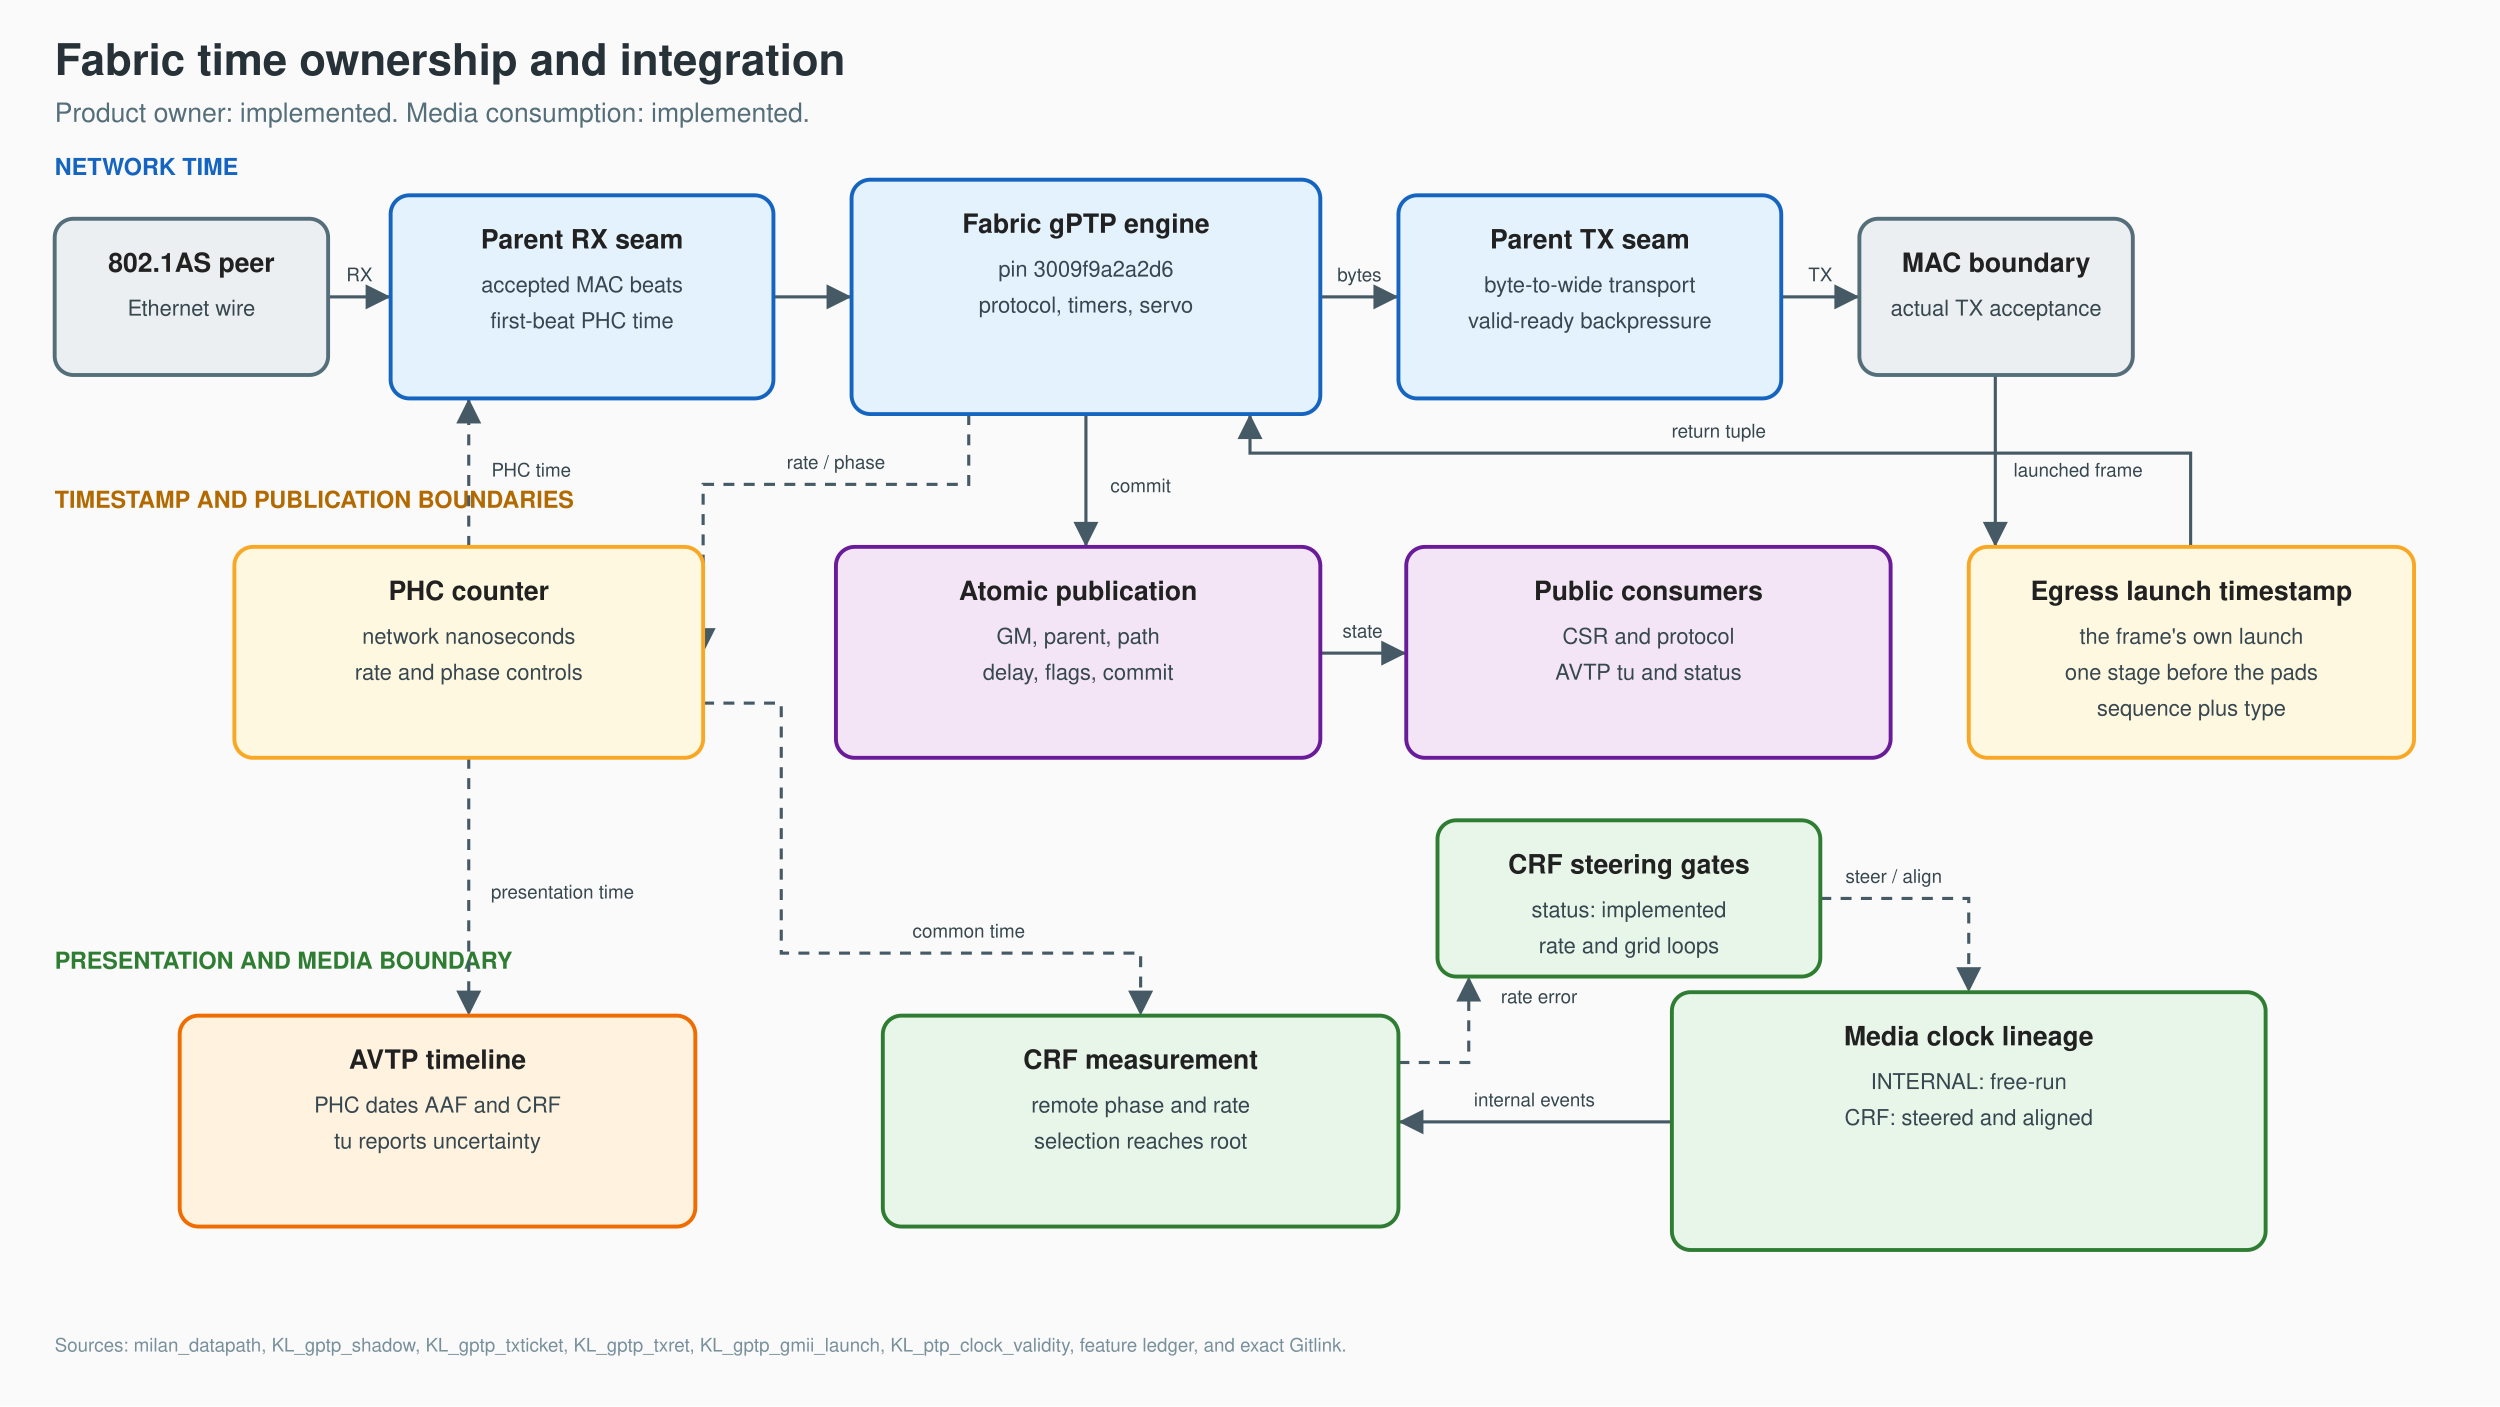
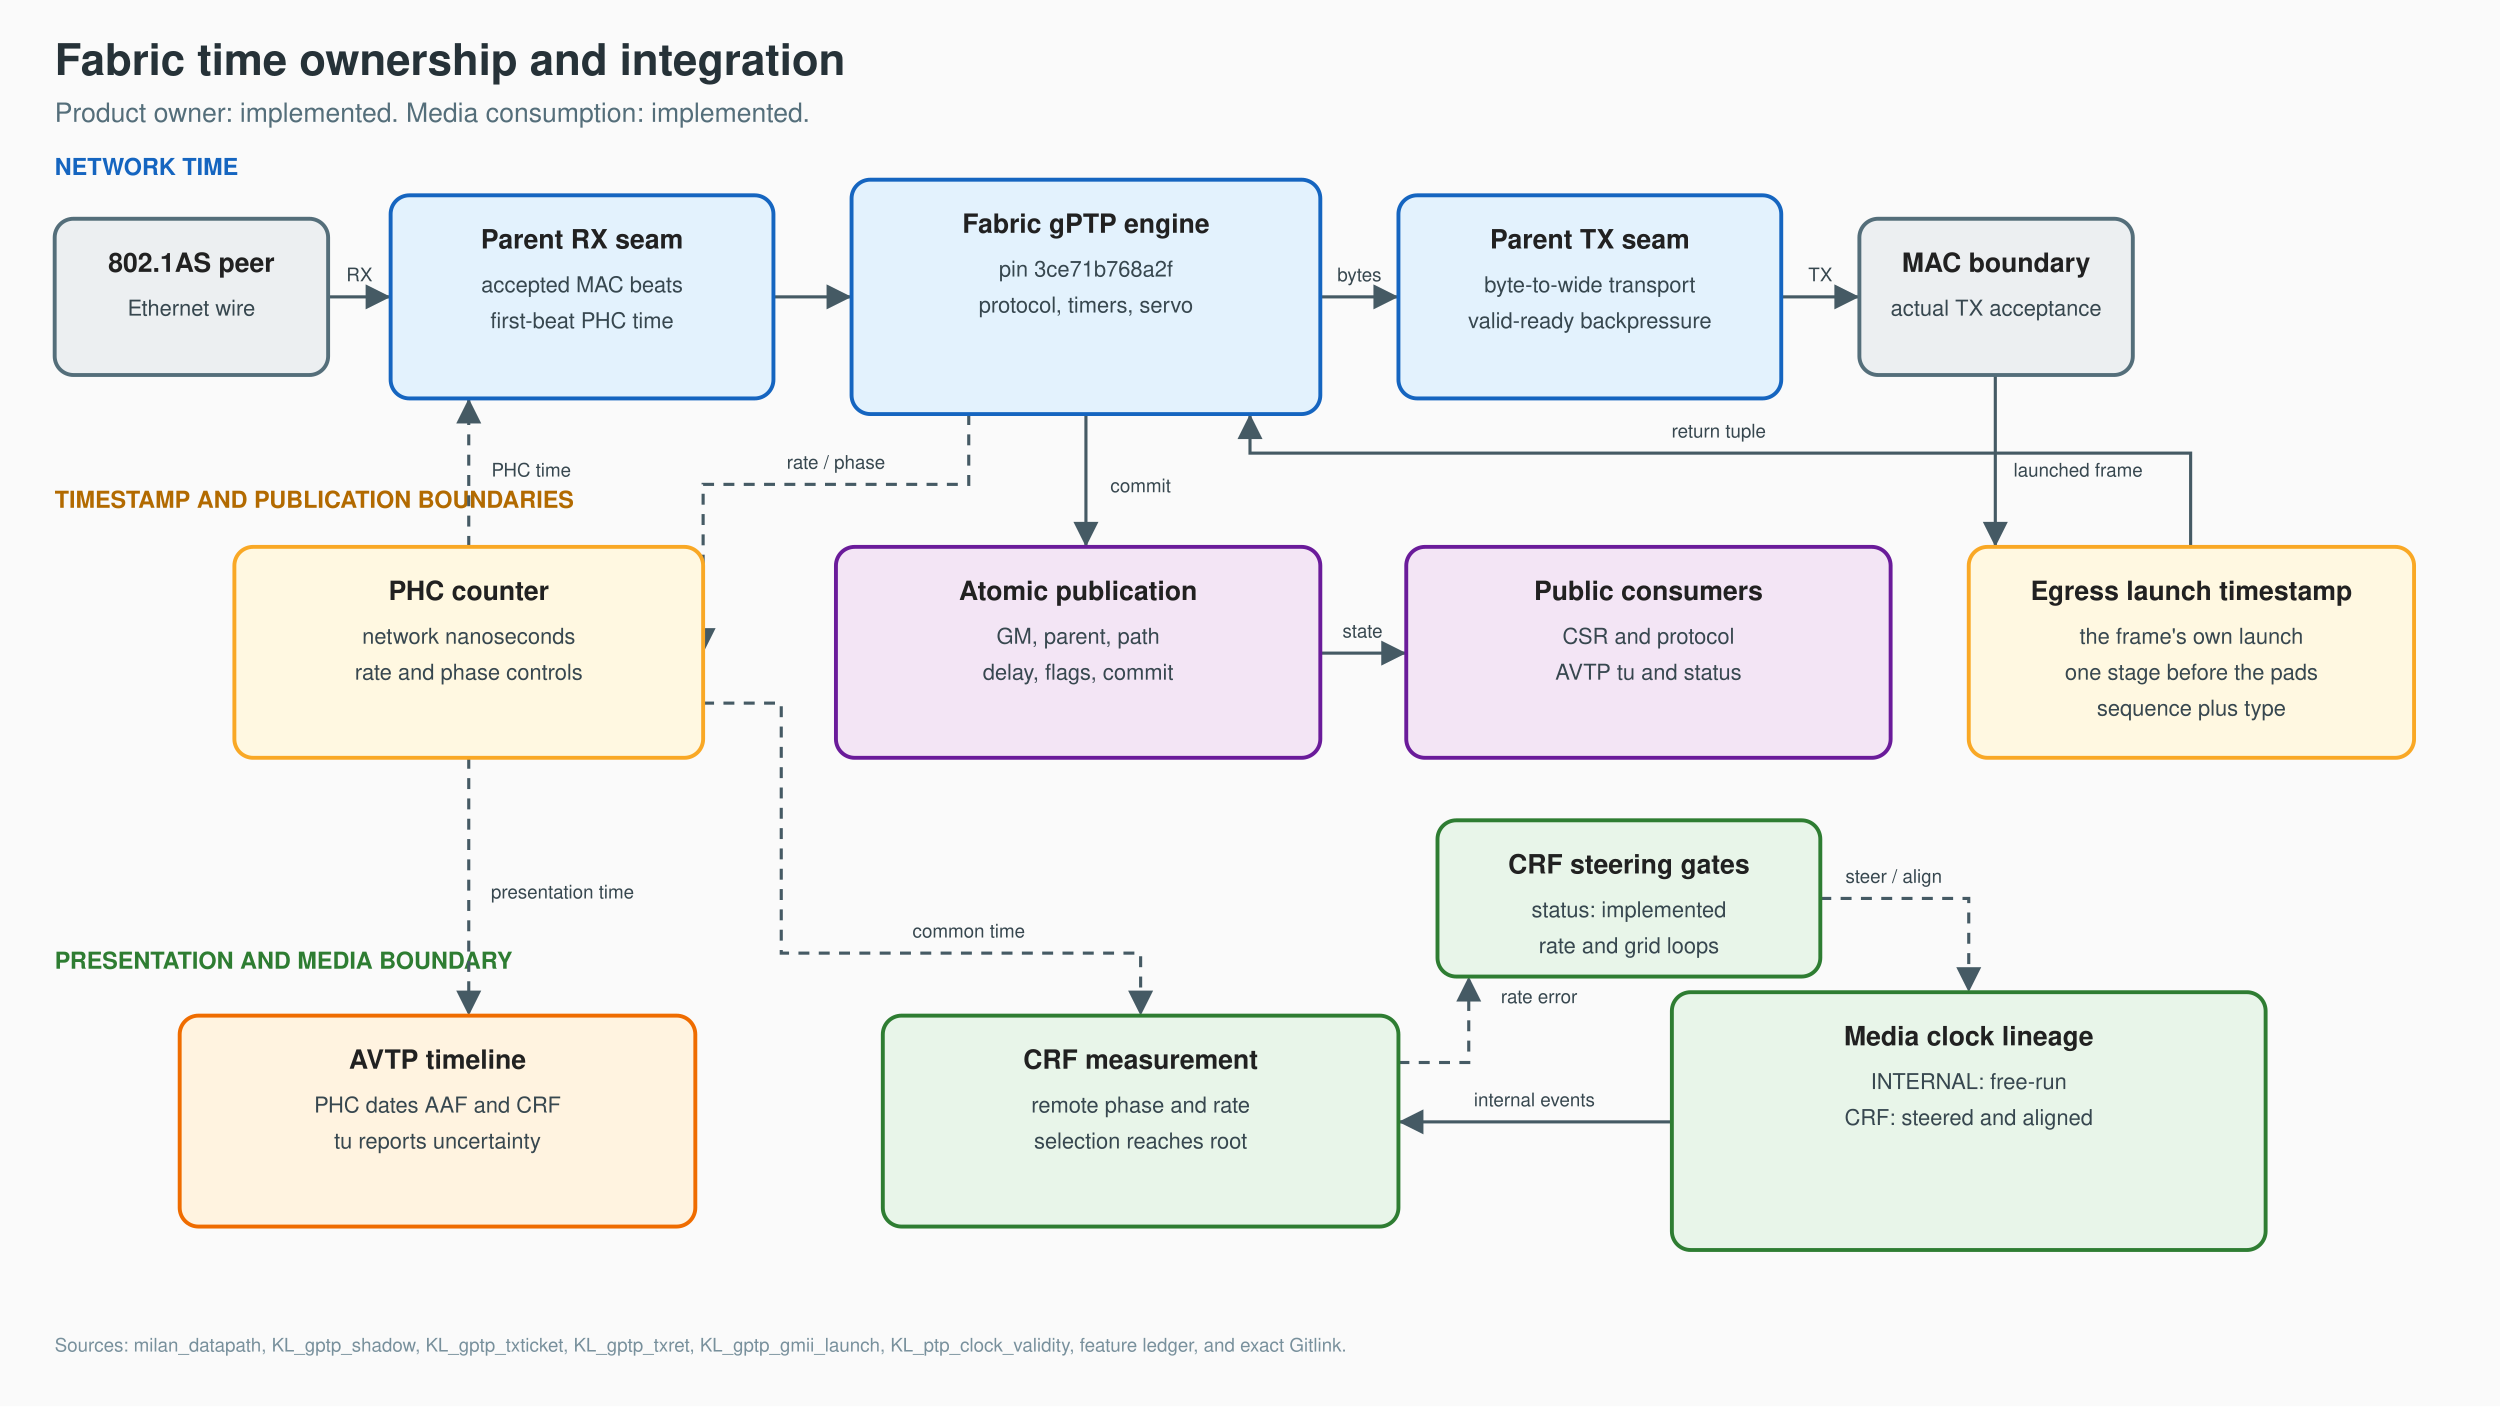
<svg xmlns="http://www.w3.org/2000/svg" width="1600" height="900" viewBox="0 0 1600 900" font-family="Helvetica,Arial,sans-serif">
  <rect width="1600" height="900" fill="#FAFAFA" />
  <defs>
    <marker id="arrow" markerWidth="12" markerHeight="12" refX="8" refY="4" orient="auto">
      <path d="M0,0 L8,4 L0,8 Z" fill="#455A64" />
    </marker>
  </defs>
  <text x="35" y="48" font-size="28" font-weight="bold" fill="#263238">Fabric time ownership and integration</text>
  <text x="35" y="78" font-size="17" fill="#546E7A">Product owner: implemented. Media consumption: implemented.</text>
  <text x="35" y="112" font-size="15" font-weight="bold" fill="#1565C0">NETWORK TIME</text>
  <text x="35" y="325" font-size="15" font-weight="bold" fill="#B26A00">TIMESTAMP AND PUBLICATION BOUNDARIES</text>
  <text x="35" y="620" font-size="15" font-weight="bold" fill="#2E7D32">PRESENTATION AND MEDIA BOUNDARY</text>
  <path d="M210,190 L250,190" fill="none" stroke="#455A64" stroke-width="2" marker-end="url(#arrow)" />
  <text x="230" y="180" text-anchor="middle" font-size="12" fill="#37474F">RX</text>
  <path d="M495,190 L545,190" fill="none" stroke="#455A64" stroke-width="2" marker-end="url(#arrow)" />
  <path d="M845,190 L895,190" fill="none" stroke="#455A64" stroke-width="2" marker-end="url(#arrow)" />
  <text x="870" y="180" text-anchor="middle" font-size="12" fill="#37474F">bytes</text>
  <path d="M1140,190 L1190,190" fill="none" stroke="#455A64" stroke-width="2" marker-end="url(#arrow)" />
  <text x="1165" y="180" text-anchor="middle" font-size="12" fill="#37474F">TX</text>
  <path d="M300,350 L300,255" fill="none" stroke="#455A64" stroke-width="2" marker-end="url(#arrow)" stroke-dasharray="7,6" />
  <text x="340" y="305" text-anchor="middle" font-size="12" fill="#37474F">PHC time</text>
  <path d="M620,265 L620,310 L450,310 L450,418" fill="none" stroke="#455A64" stroke-width="2" marker-end="url(#arrow)" stroke-dasharray="7,6" />
  <text x="535" y="300" text-anchor="middle" font-size="12" fill="#37474F">rate / phase</text>
  <path d="M695,265 L695,350" fill="none" stroke="#455A64" stroke-width="2" marker-end="url(#arrow)" />
  <text x="730" y="315" text-anchor="middle" font-size="12" fill="#37474F">commit</text>
  <path d="M845,418 L900,418" fill="none" stroke="#455A64" stroke-width="2" marker-end="url(#arrow)" />
  <text x="872" y="408" text-anchor="middle" font-size="12" fill="#37474F">state</text>
  <path d="M1277,240 L1277,350" fill="none" stroke="#455A64" stroke-width="2" marker-end="url(#arrow)" />
  <text x="1330" y="305" text-anchor="middle" font-size="12" fill="#37474F">launched frame</text>
  <path d="M1402,350 L1402,290 L800,290 L800,265" fill="none" stroke="#455A64" stroke-width="2" marker-end="url(#arrow)" />
  <text x="1100" y="280" text-anchor="middle" font-size="12" fill="#37474F">return tuple</text>
  <path d="M300,485 L300,650" fill="none" stroke="#455A64" stroke-width="2" marker-end="url(#arrow)" stroke-dasharray="7,6" />
  <text x="360" y="575" text-anchor="middle" font-size="12" fill="#37474F">presentation time</text>
  <path d="M450,450 L500,450 L500,610 L730,610 L730,650" fill="none" stroke="#455A64" stroke-width="2" marker-end="url(#arrow)" stroke-dasharray="7,6" />
  <text x="620" y="600" text-anchor="middle" font-size="12" fill="#37474F">common time</text>
  <path d="M1070,718 L895,718" fill="none" stroke="#455A64" stroke-width="2" marker-end="url(#arrow)" />
  <text x="982" y="708" text-anchor="middle" font-size="12" fill="#37474F">internal events</text>
  <path d="M895,680 L940,680 L940,625" fill="none" stroke="#455A64" stroke-width="2" marker-end="url(#arrow)" stroke-dasharray="7,6" />
  <text x="985" y="642" text-anchor="middle" font-size="12" fill="#37474F">rate error</text>
  <path d="M1165,575 L1260,575 L1260,635" fill="none" stroke="#455A64" stroke-width="2" marker-end="url(#arrow)" stroke-dasharray="7,6" />
  <text x="1212" y="565" text-anchor="middle" font-size="12" fill="#37474F">steer / align</text>
  <rect id="peer" x="35" y="140" width="175" height="100" rx="12" fill="#ECEFF1" stroke="#546E7A" stroke-width="2.5" />
  <text x="122.5" y="174" text-anchor="middle" font-size="17" font-weight="bold" fill="#212121">802.1AS peer</text>
  <text x="122.5" y="202" text-anchor="middle" font-size="14" fill="#37474F">Ethernet wire</text>
  <rect id="rx" x="250" y="125" width="245" height="130" rx="12" fill="#E3F2FD" stroke="#1565C0" stroke-width="2.5" />
  <text x="372.5" y="159" text-anchor="middle" font-size="17" font-weight="bold" fill="#212121">Parent RX seam</text>
  <text x="372.5" y="187" text-anchor="middle" font-size="14" fill="#37474F">accepted MAC beats</text>
  <text x="372.5" y="210" text-anchor="middle" font-size="14" fill="#37474F">first-beat PHC time</text>
  <rect id="engine" x="545" y="115" width="300" height="150" rx="12" fill="#E3F2FD" stroke="#1565C0" stroke-width="2.5" />
  <text x="695.0" y="149" text-anchor="middle" font-size="17" font-weight="bold" fill="#212121">Fabric gPTP engine</text>
-   <text x="695.0" y="177" text-anchor="middle" font-size="14" fill="#37474F">pin 3009f9a2a2d6</text>
+   <text x="695.0" y="177" text-anchor="middle" font-size="14" fill="#37474F">pin 3ce71b768a2f</text>
  <text x="695.0" y="200" text-anchor="middle" font-size="14" fill="#37474F">protocol, timers, servo</text>
  <rect id="tx" x="895" y="125" width="245" height="130" rx="12" fill="#E3F2FD" stroke="#1565C0" stroke-width="2.5" />
  <text x="1017.5" y="159" text-anchor="middle" font-size="17" font-weight="bold" fill="#212121">Parent TX seam</text>
  <text x="1017.5" y="187" text-anchor="middle" font-size="14" fill="#37474F">byte-to-wide transport</text>
  <text x="1017.5" y="210" text-anchor="middle" font-size="14" fill="#37474F">valid-ready backpressure</text>
  <rect id="mac" x="1190" y="140" width="175" height="100" rx="12" fill="#ECEFF1" stroke="#546E7A" stroke-width="2.5" />
  <text x="1277.5" y="174" text-anchor="middle" font-size="17" font-weight="bold" fill="#212121">MAC boundary</text>
  <text x="1277.5" y="202" text-anchor="middle" font-size="14" fill="#37474F">actual TX acceptance</text>
  <rect id="phc" x="150" y="350" width="300" height="135" rx="12" fill="#FFF8E1" stroke="#F9A825" stroke-width="2.5" />
  <text x="300.0" y="384" text-anchor="middle" font-size="17" font-weight="bold" fill="#212121">PHC counter</text>
  <text x="300.0" y="412" text-anchor="middle" font-size="14" fill="#37474F">network nanoseconds</text>
  <text x="300.0" y="435" text-anchor="middle" font-size="14" fill="#37474F">rate and phase controls</text>
  <rect id="publish" x="535" y="350" width="310" height="135" rx="12" fill="#F3E5F5" stroke="#6A1B9A" stroke-width="2.5" />
  <text x="690.0" y="384" text-anchor="middle" font-size="17" font-weight="bold" fill="#212121">Atomic publication</text>
  <text x="690.0" y="412" text-anchor="middle" font-size="14" fill="#37474F">GM, parent, path</text>
  <text x="690.0" y="435" text-anchor="middle" font-size="14" fill="#37474F">delay, flags, commit</text>
  <rect id="consumers" x="900" y="350" width="310" height="135" rx="12" fill="#F3E5F5" stroke="#6A1B9A" stroke-width="2.5" />
  <text x="1055.0" y="384" text-anchor="middle" font-size="17" font-weight="bold" fill="#212121">Public consumers</text>
  <text x="1055.0" y="412" text-anchor="middle" font-size="14" fill="#37474F">CSR and protocol</text>
  <text x="1055.0" y="435" text-anchor="middle" font-size="14" fill="#37474F">AVTP tu and status</text>
  <rect id="stamp" x="1260" y="350" width="285" height="135" rx="12" fill="#FFF8E1" stroke="#F9A825" stroke-width="2.5" />
  <text x="1402.5" y="384" text-anchor="middle" font-size="17" font-weight="bold" fill="#212121">Egress launch timestamp</text>
  <text x="1402.5" y="412" text-anchor="middle" font-size="14" fill="#37474F">the frame's own launch</text>
  <text x="1402.5" y="435" text-anchor="middle" font-size="14" fill="#37474F">one stage before the pads</text>
  <text x="1402.5" y="458" text-anchor="middle" font-size="14" fill="#37474F">sequence plus type</text>
  <rect id="avtp" x="115" y="650" width="330" height="135" rx="12" fill="#FFF3E0" stroke="#EF6C00" stroke-width="2.5" />
  <text x="280.0" y="684" text-anchor="middle" font-size="17" font-weight="bold" fill="#212121">AVTP timeline</text>
  <text x="280.0" y="712" text-anchor="middle" font-size="14" fill="#37474F">PHC dates AAF and CRF</text>
  <text x="280.0" y="735" text-anchor="middle" font-size="14" fill="#37474F">tu reports uncertainty</text>
  <rect id="crf" x="565" y="650" width="330" height="135" rx="12" fill="#E8F5E9" stroke="#2E7D32" stroke-width="2.5" />
  <text x="730.0" y="684" text-anchor="middle" font-size="17" font-weight="bold" fill="#212121">CRF measurement</text>
  <text x="730.0" y="712" text-anchor="middle" font-size="14" fill="#37474F">remote phase and rate</text>
  <text x="730.0" y="735" text-anchor="middle" font-size="14" fill="#37474F">selection reaches root</text>
  <rect id="media" x="1070" y="635" width="380" height="165" rx="12" fill="#E8F5E9" stroke="#2E7D32" stroke-width="2.5" />
  <text x="1260.0" y="669" text-anchor="middle" font-size="17" font-weight="bold" fill="#212121">Media clock lineage</text>
  <text x="1260.0" y="697" text-anchor="middle" font-size="14" fill="#37474F">INTERNAL: free-run</text>
  <text x="1260.0" y="720" text-anchor="middle" font-size="14" fill="#37474F">CRF: steered and aligned</text>
  <rect id="select" x="920" y="525" width="245" height="100" rx="12" fill="#E8F5E9" stroke="#2E7D32" stroke-width="2.5" />
  <text x="1042.5" y="559" text-anchor="middle" font-size="17" font-weight="bold" fill="#212121">CRF steering gates</text>
  <text x="1042.5" y="587" text-anchor="middle" font-size="14" fill="#37474F">status: implemented</text>
  <text x="1042.5" y="610" text-anchor="middle" font-size="14" fill="#37474F">rate and grid loops</text>
  <text x="35" y="865" font-size="12" fill="#78909C">Sources: milan_datapath, KL_gptp_shadow, KL_gptp_txticket, KL_gptp_txret, KL_gptp_gmii_launch, KL_ptp_clock_validity, feature ledger, and exact Gitlink.</text>
</svg>
